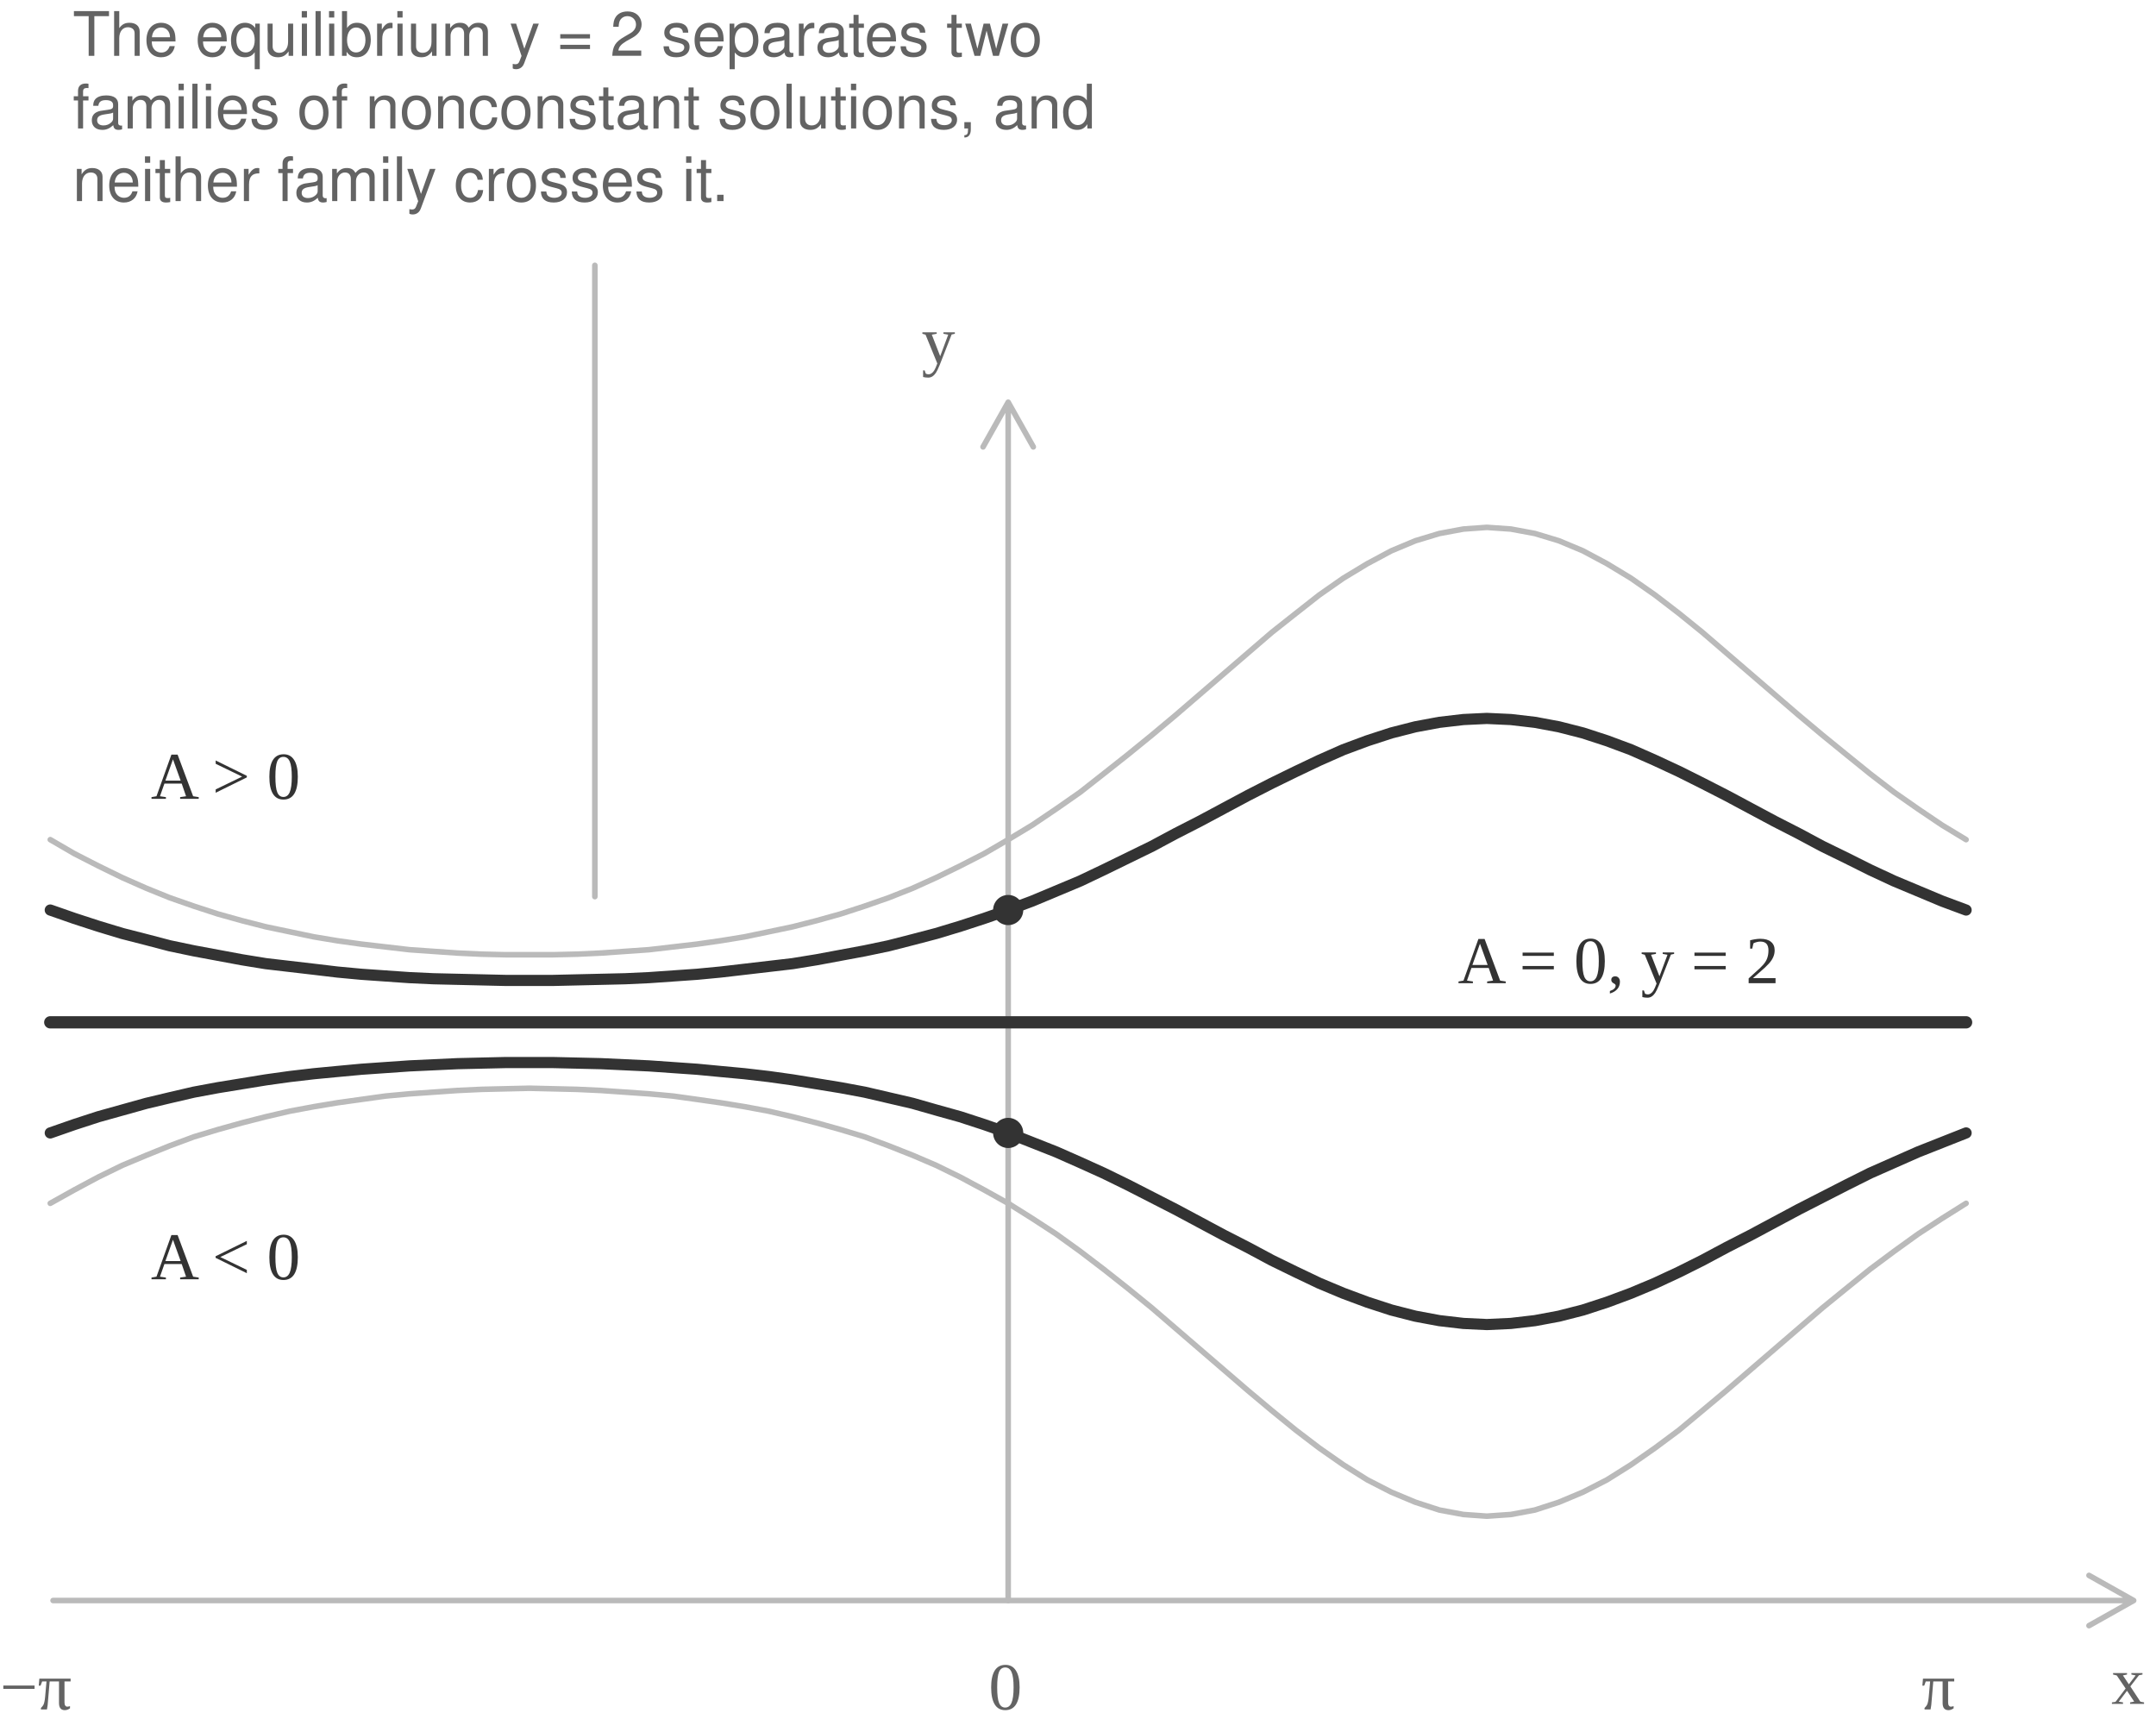
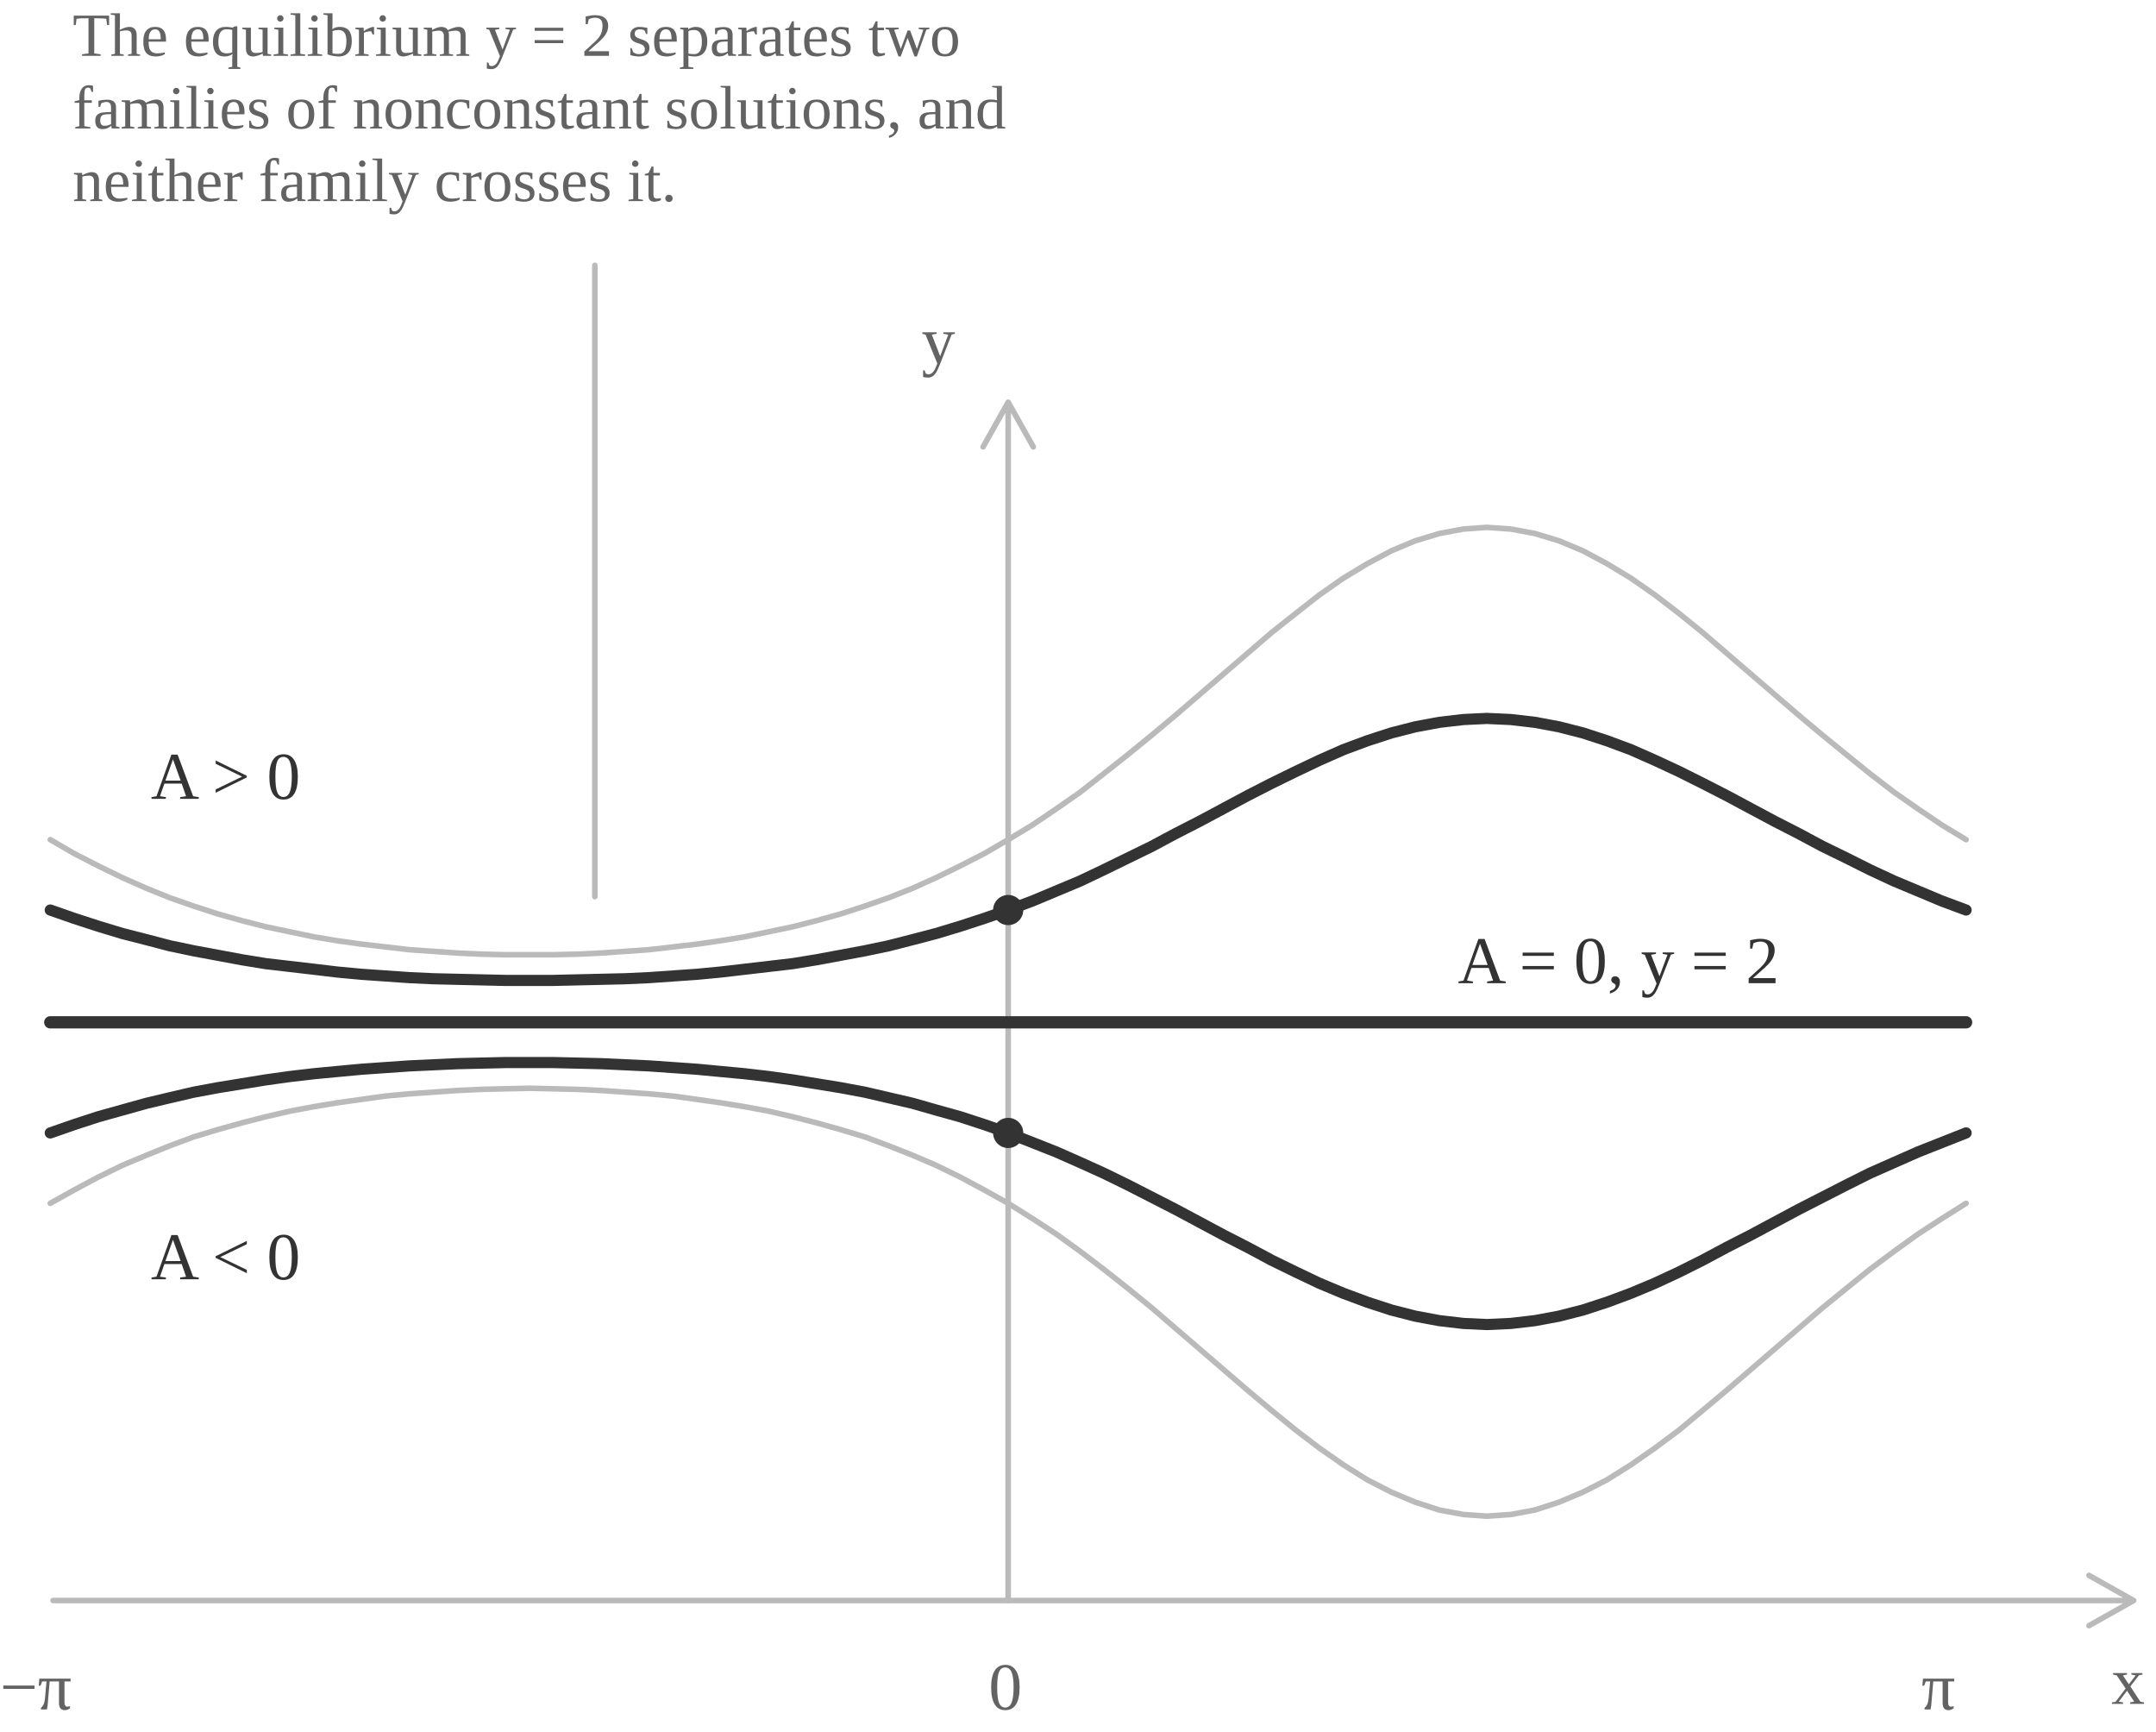
<svg xmlns="http://www.w3.org/2000/svg" width="386px" height="310px" viewBox="0 0 386 310" version="1.1">
  <g stroke="none" stroke-width="1" fill="none" fill-rule="evenodd">
    <g>
      <text fill="#636363" fill-rule="nonzero" font-size="12" font-weight="normal">
        <tspan x="165" y="65">y</tspan>
      </text>
      <text fill="#636363" fill-rule="nonzero" font-size="12" font-weight="normal">
        <tspan x="378" y="305">x</tspan>
      </text>
      <text fill="#636363" fill-rule="nonzero" font-size="12" font-weight="normal">
        <tspan x="0" y="306">−π</tspan>
      </text>
      <text fill="#636363" fill-rule="nonzero" font-size="12" font-weight="normal">
        <tspan x="177" y="306">0</tspan>
      </text>
      <text fill="#636363" fill-rule="nonzero" font-size="12" font-weight="normal">
        <tspan x="344" y="306">π</tspan>
      </text>
-       <text fill="#636363" fill-rule="nonzero" font-family="Helvetica" font-size="11" font-weight="normal">
+       <text fill="#636363" fill-rule="nonzero" font-size="11" font-weight="normal">
        <tspan x="13" y="10">The equilibrium y = 2 separates two </tspan>
        <tspan x="13" y="23">families of nonconstant solutions, and </tspan>
        <tspan x="13" y="36">neither family crosses it.</tspan>
      </text>
      <line x1="106.5" y1="47.5" x2="106.5" y2="160.5" stroke="#BABABA" stroke-linecap="round" />
      <text fill="#333333" fill-rule="nonzero" font-size="12" font-weight="normal">
        <tspan x="27" y="143">A &gt; 0</tspan>
      </text>
      <text fill="#333333" fill-rule="nonzero" font-size="12" font-weight="normal">
        <tspan x="27" y="229">A &lt; 0</tspan>
      </text>
      <text fill="#333333" fill-rule="nonzero" font-size="12" font-weight="normal">
        <tspan x="261" y="176">A = 0, y = 2</tspan>
      </text>
      <path d="M374.163,281.527 L374.245,281.564 L382.245,286.064 C382.557,286.239 382.583,286.665 382.323,286.882 L382.245,286.936 L374.245,291.436 C374.004,291.571 373.7,291.486 373.564,291.245 C373.444,291.031 373.498,290.767 373.68,290.615 L373.755,290.564 L380.091,287 L9.5,287 C9.224,287 9,286.776 9,286.5 C9,286.255 9.177,286.05 9.41,286.008 L9.5,286 L380.091,286 L373.755,282.436 C373.541,282.315 373.45,282.061 373.527,281.837 L373.564,281.755 C373.685,281.541 373.939,281.45 374.163,281.527 Z" fill="#BABABA" fill-rule="nonzero" />
      <path d="M180.882,71.677 L180.936,71.755 L185.436,79.755 C185.571,79.996 185.486,80.3 185.245,80.436 C185.031,80.556 184.767,80.502 184.615,80.32 L184.564,80.245 L181,73.908 L181,286.5 C181,286.776 180.776,287 180.5,287 C180.255,287 180.05,286.823 180.008,286.59 L180,286.5 L180,73.908 L176.436,80.245 C176.315,80.459 176.061,80.55 175.837,80.473 L175.755,80.436 C175.541,80.315 175.45,80.061 175.527,79.837 L175.564,79.755 L180.064,71.755 C180.239,71.443 180.665,71.417 180.882,71.677 Z" fill="#BABABA" fill-rule="nonzero" />
      <polyline stroke="#BABABA" stroke-linecap="round" points="9 150.3 13.3 152.8 17.6 155 21.9 157.1 26.2 159 30.4 160.7 34.7 162.2 39 163.6 43.3 164.8 47.6 165.9 51.9 166.8 56.2 167.7 60.4 168.4 64.7 169 69 169.5 73.3 170 77.6 170.3 81.9 170.6 86.2 170.8 90.5 170.9 94.8 170.9 99 170.9 103.3 170.8 107.6 170.6 111.9 170.3 116.2 170 120.5 169.5 124.8 169 129 168.4 133.3 167.7 137.6 166.8 141.9 165.9 146.2 164.8 150.5 163.6 154.8 162.2 159.1 160.7 163.4 159 167.6 157.1 171.9 155 176.2 152.8 180.5 150.3 184.8 147.7 189.1 144.8 193.4 141.8 197.6 138.5 201.9 135.1 206.2 131.6 210.5 128 214.8 124.3 219.1 120.6 223.4 116.9 227.7 113.2 232 109.8 236.2 106.5 240.5 103.5 244.8 100.9 249.1 98.6 253.4 96.8 257.7 95.5 262 94.7 266.2 94.4 270.5 94.7 274.8 95.5 279.1 96.8 283.4 98.6 287.7 100.9 292 103.5 296.3 106.5 300.6 109.8 304.8 113.2 309.1 116.9 313.4 120.6 317.7 124.3 322 128 326.3 131.6 330.6 135.1 334.8 138.5 339.1 141.8 343.4 144.8 347.7 147.7 352 150.3" />
      <polyline stroke="#333333" stroke-width="2" stroke-linecap="round" points="9 162.9 13.3 164.4 17.6 165.8 21.9 167.1 26.2 168.2 30.4 169.3 34.7 170.2 39 171 43.3 171.8 47.6 172.5 51.9 173 56.2 173.5 60.4 174 64.7 174.4 69 174.7 73.3 175 77.6 175.2 81.9 175.3 86.2 175.4 90.5 175.5 94.8 175.5 99 175.5 103.3 175.4 107.6 175.3 111.9 175.2 116.2 175 120.5 174.7 124.8 174.4 129 174 133.3 173.5 137.6 173 141.9 172.5 146.2 171.8 150.5 171 154.8 170.2 159.1 169.3 163.4 168.2 167.6 167.1 171.9 165.8 176.2 164.4 180.5 162.9 184.8 161.3 189.1 159.5 193.4 157.7 197.6 155.7 201.9 153.6 206.2 151.5 210.5 149.2 214.8 147 219.1 144.7 223.4 142.4 227.7 140.2 232 138.1 236.2 136.1 240.5 134.2 244.8 132.6 249.1 131.2 253.4 130.1 257.7 129.3 262 128.8 266.2 128.6 270.5 128.8 274.8 129.3 279.1 130.1 283.4 131.2 287.7 132.6 292 134.2 296.3 136.1 300.6 138.1 304.8 140.2 309.1 142.4 313.4 144.7 317.7 147 322 149.2 326.3 151.5 330.6 153.6 334.8 155.7 339.1 157.7 343.4 159.5 347.7 161.3 352 162.9" />
      <polyline stroke="#333333" stroke-width="2" stroke-linecap="round" points="9 202.8 13.3 201.3 17.6 199.9 21.9 198.7 26.2 197.5 30.4 196.5 34.7 195.5 39 194.7 43.3 194 47.6 193.3 51.9 192.7 56.2 192.2 60.4 191.8 64.7 191.4 69 191.1 73.3 190.8 77.6 190.6 81.9 190.4 86.2 190.3 90.5 190.2 94.8 190.2 99 190.2 103.3 190.3 107.6 190.4 111.9 190.6 116.2 190.8 120.5 191.1 124.8 191.4 129 191.8 133.3 192.2 137.6 192.7 141.9 193.3 146.2 194 150.5 194.7 154.8 195.5 159.1 196.5 163.4 197.5 167.6 198.7 171.9 199.9 176.2 201.3 180.5 202.8 184.8 204.5 189.1 206.2 193.4 208.1 197.6 210 201.9 212.1 206.2 214.3 210.5 216.5 214.8 218.8 219.1 221.1 223.4 223.3 227.7 225.6 232 227.7 236.2 229.7 240.5 231.5 244.8 233.1 249.1 234.5 253.4 235.6 257.7 236.4 262 236.9 266.2 237.1 270.5 236.9 274.8 236.4 279.1 235.6 283.4 234.5 287.7 233.1 292 231.5 296.3 229.7 300.6 227.7 304.8 225.6 309.1 223.3 313.4 221.1 317.7 218.8 322 216.5 326.3 214.3 330.6 212.1 334.8 210 339.1 208.1 343.4 206.2 347.7 204.5 352 202.8" />
      <polyline stroke="#BABABA" stroke-linecap="round" points="9 215.4 13.3 213 17.6 210.7 21.9 208.6 26.2 206.8 30.4 205.1 34.7 203.5 39 202.2 43.3 201 47.6 199.9 51.9 198.9 56.2 198.1 60.4 197.4 64.7 196.8 69 196.2 73.3 195.8 77.6 195.5 81.9 195.2 86.2 195 90.5 194.9 94.8 194.8 99 194.9 103.3 195 107.6 195.2 111.9 195.5 116.2 195.8 120.5 196.2 124.8 196.8 129 197.4 133.3 198.1 137.6 198.9 141.9 199.9 146.2 201 150.5 202.2 154.8 203.5 159.1 205.1 163.4 206.8 167.6 208.6 171.9 210.7 176.2 213 180.5 215.4 184.8 218.1 189.1 220.9 193.4 224 197.6 227.2 201.9 230.6 206.2 234.1 210.5 237.8 214.8 241.5 219.1 245.2 223.4 248.9 227.7 252.5 232 256 236.2 259.2 240.5 262.2 244.8 264.9 249.1 267.1 253.4 268.9 257.7 270.3 262 271.1 266.2 271.4 270.5 271.1 274.8 270.3 279.1 268.9 283.4 267.1 287.7 264.9 292 262.2 296.3 259.2 300.6 256 304.8 252.5 309.1 248.9 313.4 245.2 317.7 241.5 322 237.8 326.3 234.1 330.6 230.6 334.8 227.2 339.1 224 343.4 220.9 347.7 218.1 352 215.4" />
      <line x1="9" y1="183" x2="352" y2="183" stroke="#333333" stroke-width="2.2" stroke-linecap="round" />
      <circle fill="#333333" fill-rule="nonzero" cx="180.5" cy="162.9" r="2.7" />
      <circle fill="#333333" fill-rule="nonzero" cx="180.5" cy="202.8" r="2.7" />
    </g>
  </g>
</svg>
